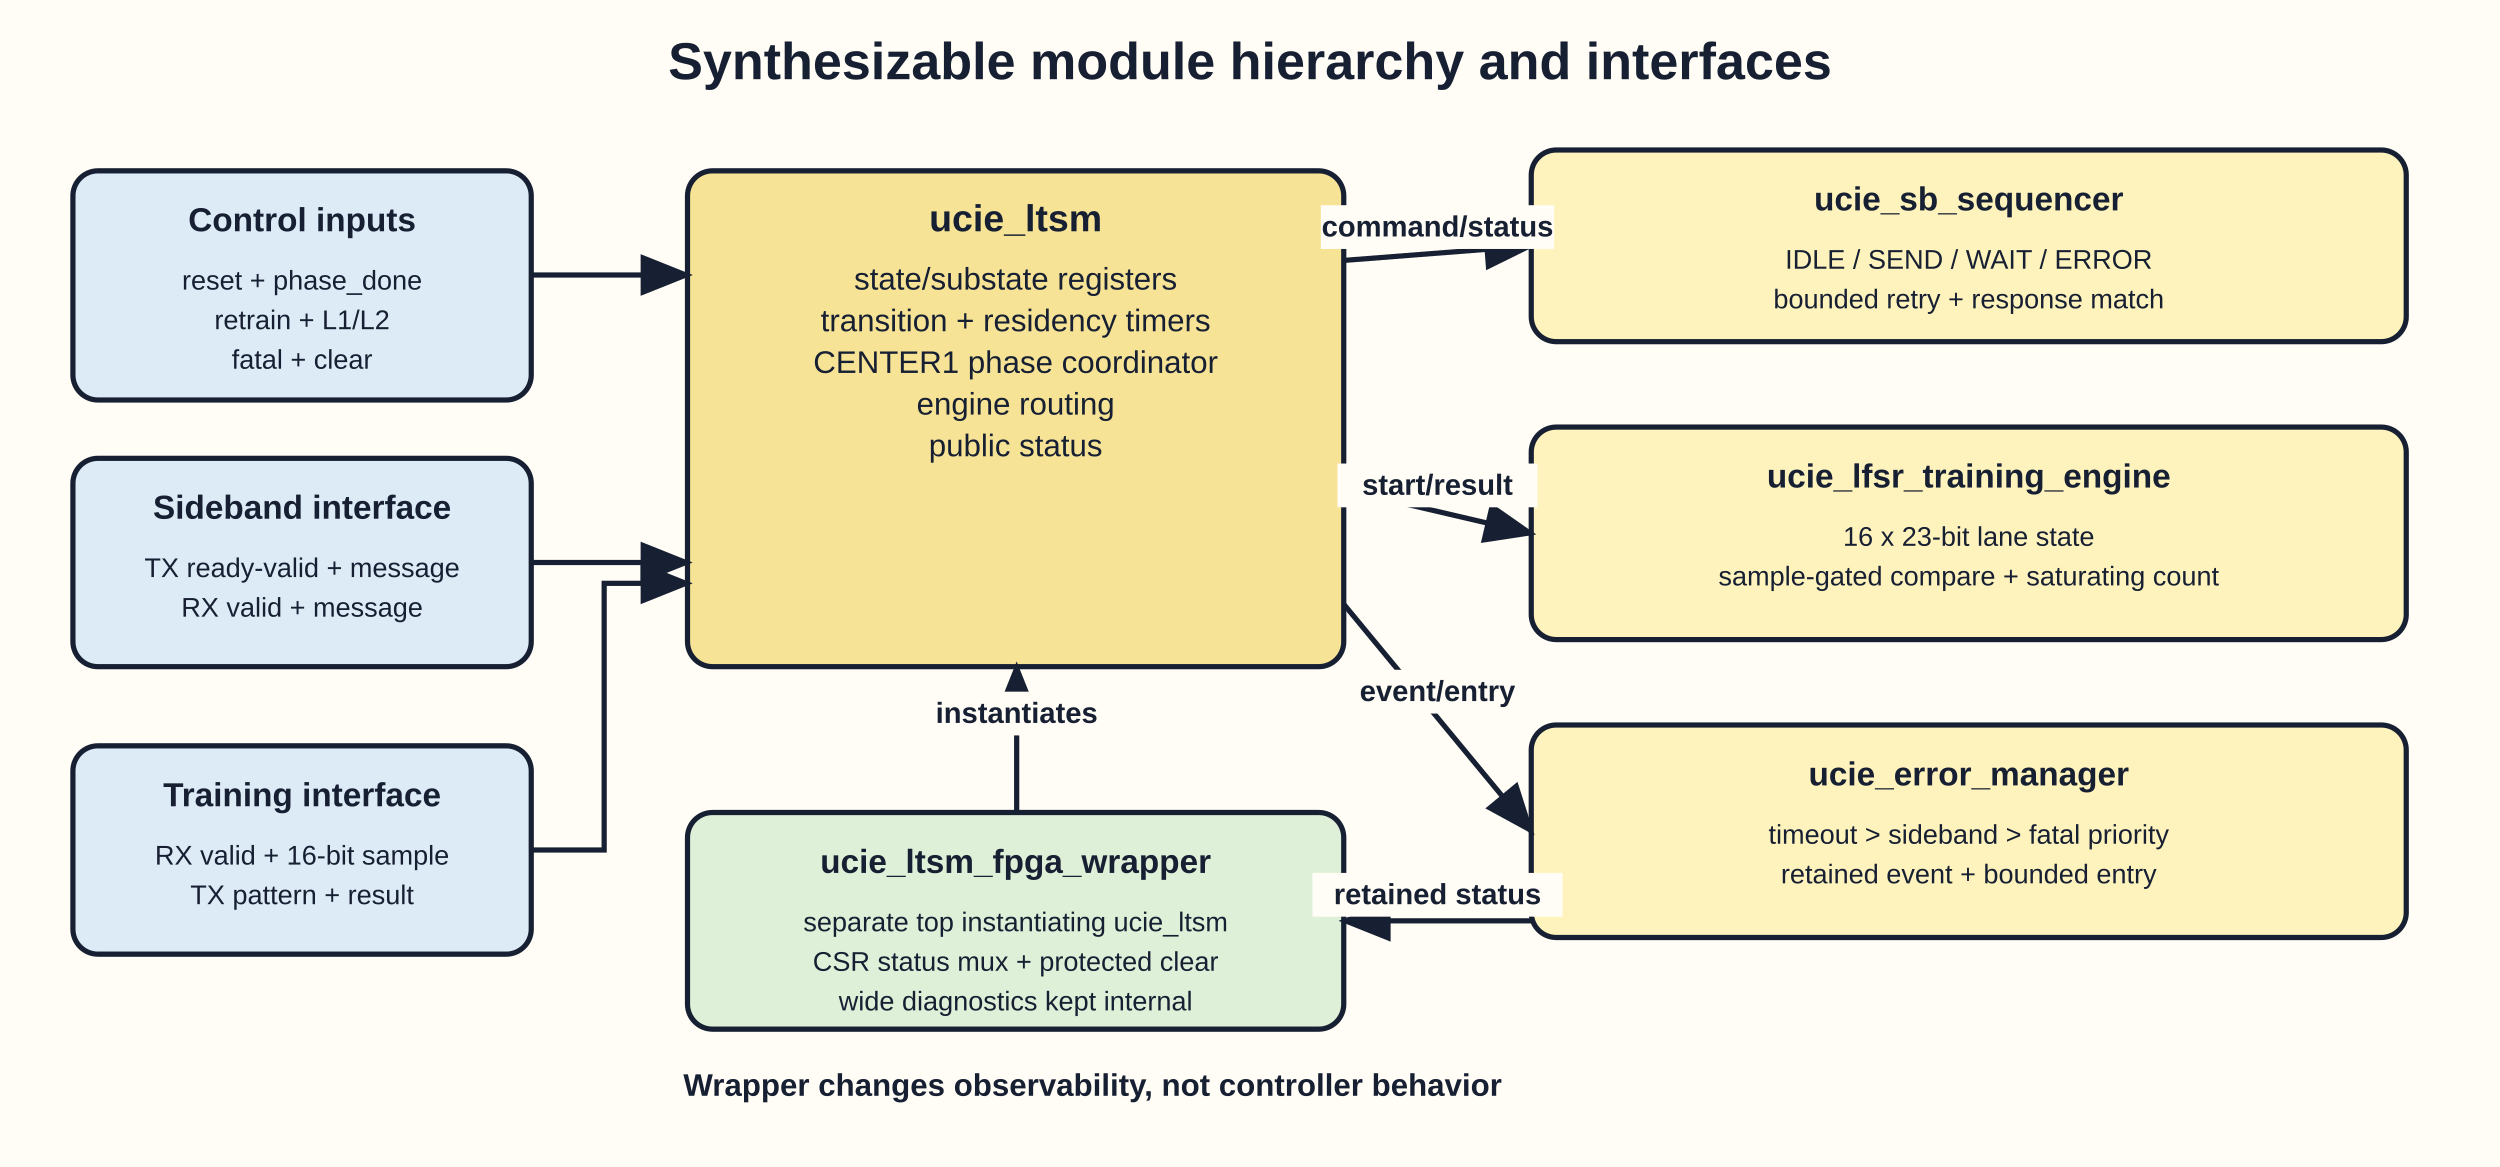
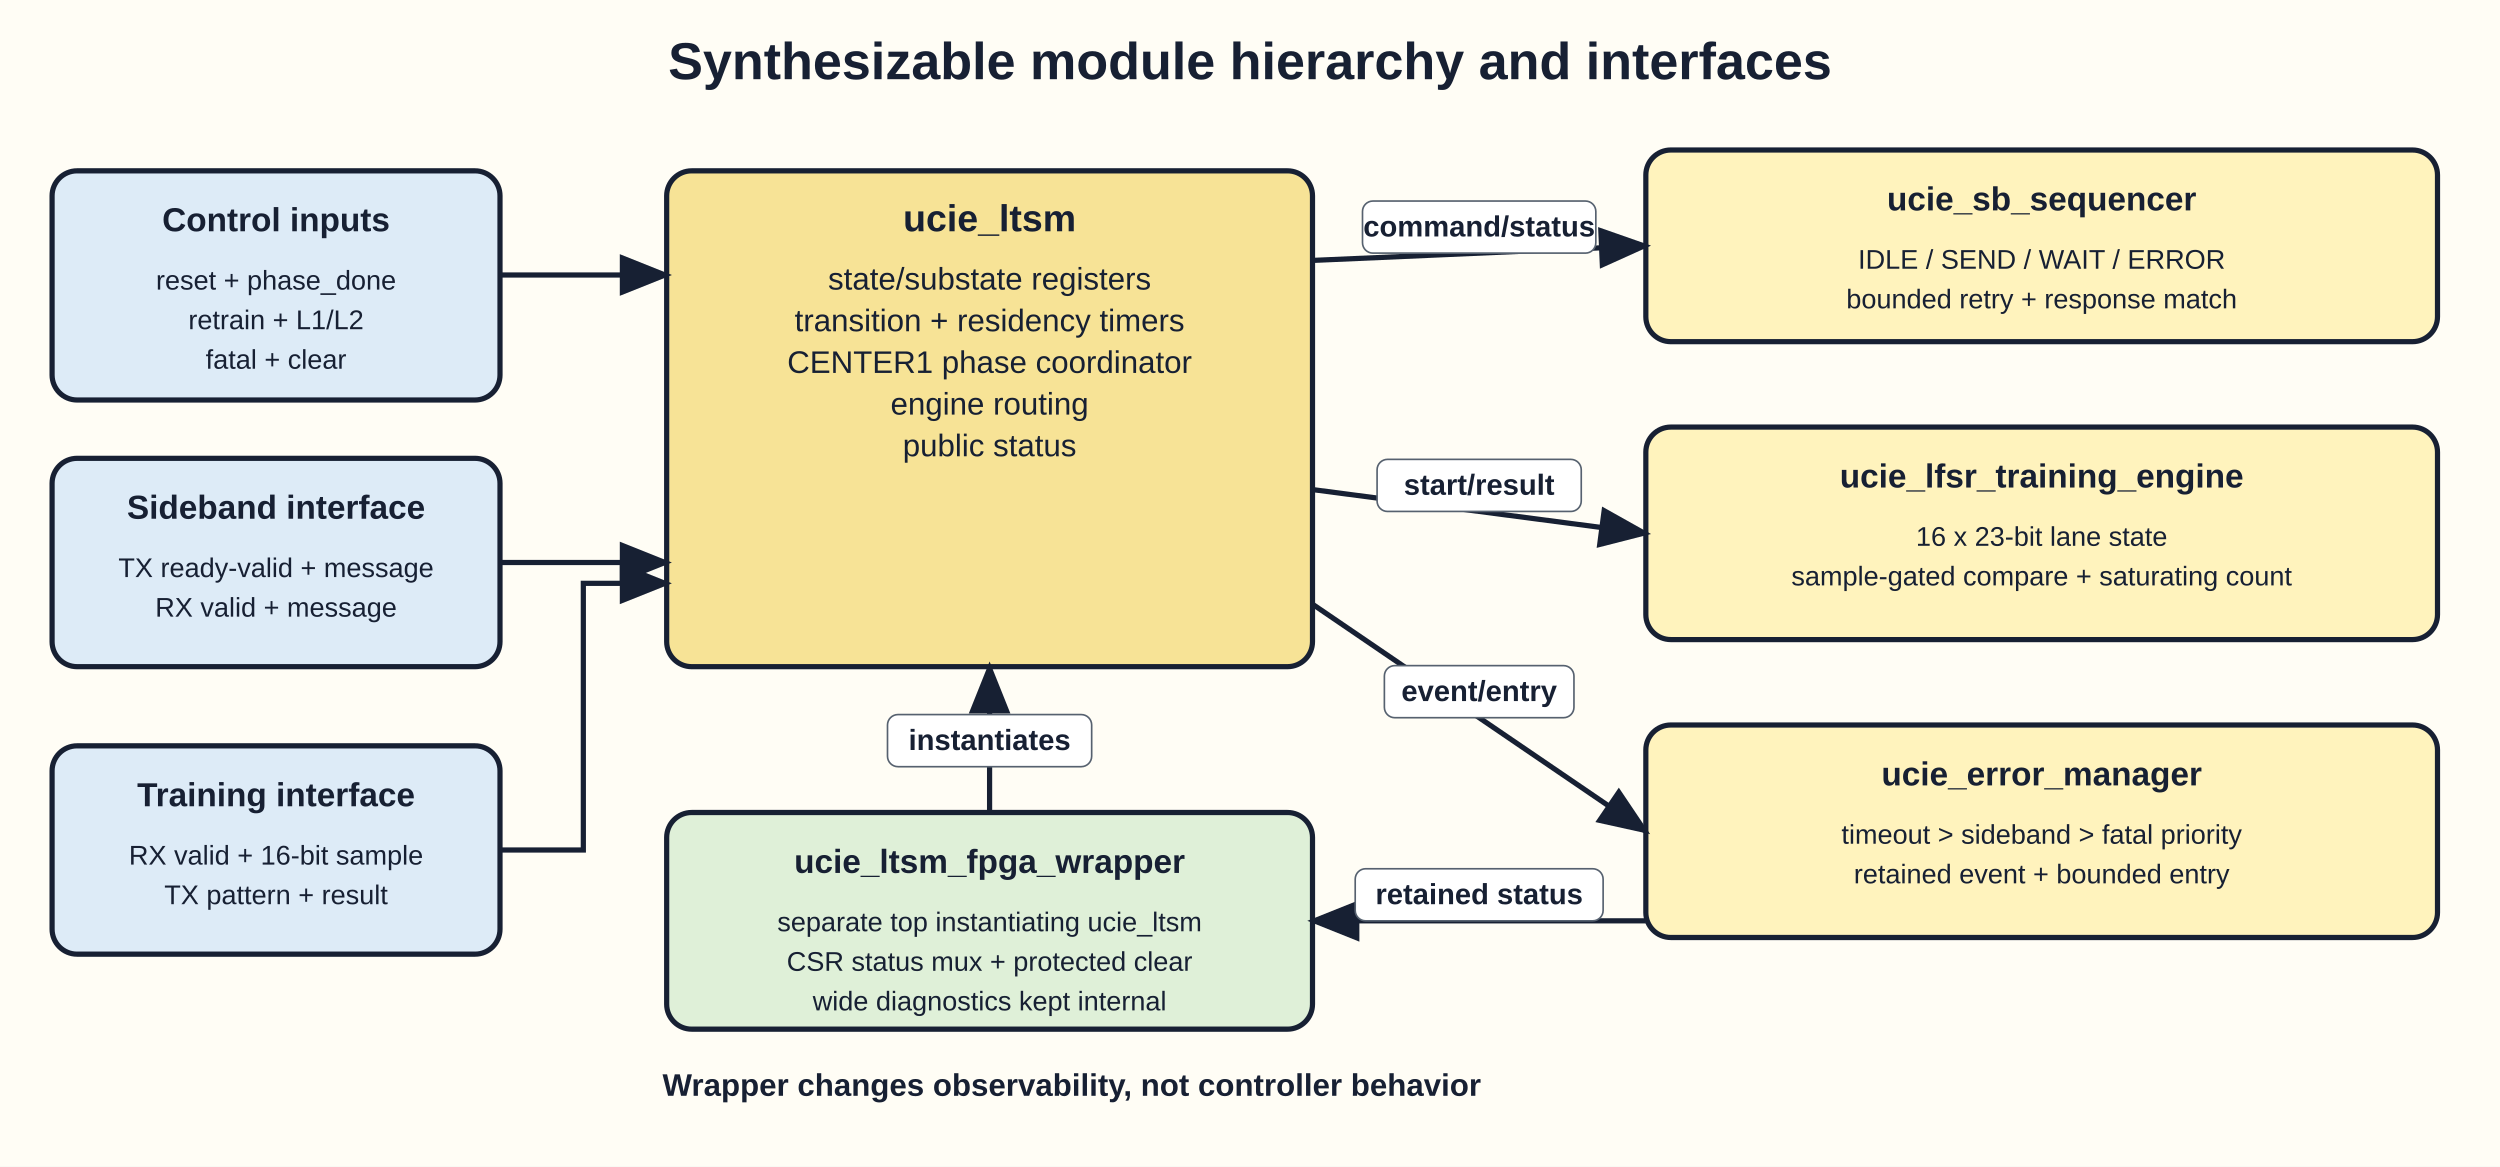
<svg xmlns="http://www.w3.org/2000/svg" width="1200" height="560" viewBox="0 0 1200 560">
  <defs>
    <marker id="arrow" markerWidth="10" markerHeight="8" refX="9" refY="4" orient="auto" markerUnits="strokeWidth">
      <path d="M0,0 L10,4 L0,8 Z" fill="#172033" />
    </marker>
  </defs>
  <rect width="1200" height="560" fill="#FFFDF5" />
  <text x="600.0" y="38" text-anchor="middle" font-family="Arial, Helvetica, sans-serif" font-size="25" font-weight="bold" fill="#172033">Synthesizable module hierarchy and interfaces</text>
-   <rect x="35" y="82" width="220" height="110" rx="12" fill="#DDEBF7" stroke="#172033" stroke-width="2.5" />
-   <text x="145.0" y="111" text-anchor="middle" font-family="Arial, Helvetica, sans-serif" font-size="16" font-weight="bold" fill="#172033">Control inputs</text>
-   <text x="145.0" y="139" text-anchor="middle" font-family="Arial, Helvetica, sans-serif" font-size="13" font-weight="normal" fill="#172033">reset + phase_done</text>
-   <text x="145.0" y="158" text-anchor="middle" font-family="Arial, Helvetica, sans-serif" font-size="13" font-weight="normal" fill="#172033">retrain + L1/L2</text>
-   <text x="145.0" y="177" text-anchor="middle" font-family="Arial, Helvetica, sans-serif" font-size="13" font-weight="normal" fill="#172033">fatal + clear</text>
-   <rect x="35" y="220" width="220" height="100" rx="12" fill="#DDEBF7" stroke="#172033" stroke-width="2.5" />
-   <text x="145.0" y="249" text-anchor="middle" font-family="Arial, Helvetica, sans-serif" font-size="16" font-weight="bold" fill="#172033">Sideband interface</text>
-   <text x="145.0" y="277" text-anchor="middle" font-family="Arial, Helvetica, sans-serif" font-size="13" font-weight="normal" fill="#172033">TX ready-valid + message</text>
-   <text x="145.0" y="296" text-anchor="middle" font-family="Arial, Helvetica, sans-serif" font-size="13" font-weight="normal" fill="#172033">RX valid + message</text>
-   <rect x="35" y="358" width="220" height="100" rx="12" fill="#DDEBF7" stroke="#172033" stroke-width="2.5" />
-   <text x="145.0" y="387" text-anchor="middle" font-family="Arial, Helvetica, sans-serif" font-size="16" font-weight="bold" fill="#172033">Training interface</text>
-   <text x="145.0" y="415" text-anchor="middle" font-family="Arial, Helvetica, sans-serif" font-size="13" font-weight="normal" fill="#172033">RX valid + 16-bit sample</text>
-   <text x="145.0" y="434" text-anchor="middle" font-family="Arial, Helvetica, sans-serif" font-size="13" font-weight="normal" fill="#172033">TX pattern + result</text>
-   <rect x="330" y="82" width="315" height="238" rx="12" fill="#F7E396" stroke="#172033" stroke-width="2.5" />
-   <text x="487.5" y="111" text-anchor="middle" font-family="Arial, Helvetica, sans-serif" font-size="18" font-weight="bold" fill="#172033">ucie_ltsm</text>
-   <text x="487.5" y="139" text-anchor="middle" font-family="Arial, Helvetica, sans-serif" font-size="15" font-weight="normal" fill="#172033">state/substate registers</text>
-   <text x="487.5" y="159" text-anchor="middle" font-family="Arial, Helvetica, sans-serif" font-size="15" font-weight="normal" fill="#172033">transition + residency timers</text>
-   <text x="487.5" y="179" text-anchor="middle" font-family="Arial, Helvetica, sans-serif" font-size="15" font-weight="normal" fill="#172033">CENTER1 phase coordinator</text>
-   <text x="487.5" y="199" text-anchor="middle" font-family="Arial, Helvetica, sans-serif" font-size="15" font-weight="normal" fill="#172033">engine routing</text>
-   <text x="487.5" y="219" text-anchor="middle" font-family="Arial, Helvetica, sans-serif" font-size="15" font-weight="normal" fill="#172033">public status</text>
-   <rect x="735" y="72" width="420" height="92" rx="12" fill="#FFF3BD" stroke="#172033" stroke-width="2.5" />
-   <text x="945.0" y="101" text-anchor="middle" font-family="Arial, Helvetica, sans-serif" font-size="16" font-weight="bold" fill="#172033">ucie_sb_sequencer</text>
-   <text x="945.0" y="129" text-anchor="middle" font-family="Arial, Helvetica, sans-serif" font-size="13" font-weight="normal" fill="#172033">IDLE / SEND / WAIT / ERROR</text>
-   <text x="945.0" y="148" text-anchor="middle" font-family="Arial, Helvetica, sans-serif" font-size="13" font-weight="normal" fill="#172033">bounded retry + response match</text>
-   <rect x="735" y="205" width="420" height="102" rx="12" fill="#FFF3BD" stroke="#172033" stroke-width="2.5" />
-   <text x="945.0" y="234" text-anchor="middle" font-family="Arial, Helvetica, sans-serif" font-size="16" font-weight="bold" fill="#172033">ucie_lfsr_training_engine</text>
-   <text x="945.0" y="262" text-anchor="middle" font-family="Arial, Helvetica, sans-serif" font-size="13" font-weight="normal" fill="#172033">16 x 23-bit lane state</text>
-   <text x="945.0" y="281" text-anchor="middle" font-family="Arial, Helvetica, sans-serif" font-size="13" font-weight="normal" fill="#172033">sample-gated compare + saturating count</text>
-   <rect x="735" y="348" width="420" height="102" rx="12" fill="#FFF3BD" stroke="#172033" stroke-width="2.5" />
-   <text x="945.0" y="377" text-anchor="middle" font-family="Arial, Helvetica, sans-serif" font-size="16" font-weight="bold" fill="#172033">ucie_error_manager</text>
-   <text x="945.0" y="405" text-anchor="middle" font-family="Arial, Helvetica, sans-serif" font-size="13" font-weight="normal" fill="#172033">timeout &gt; sideband &gt; fatal priority</text>
-   <text x="945.0" y="424" text-anchor="middle" font-family="Arial, Helvetica, sans-serif" font-size="13" font-weight="normal" fill="#172033">retained event + bounded entry</text>
-   <rect x="330" y="390" width="315" height="104" rx="12" fill="#DFF0D8" stroke="#172033" stroke-width="2.5" />
-   <text x="487.5" y="419" text-anchor="middle" font-family="Arial, Helvetica, sans-serif" font-size="16" font-weight="bold" fill="#172033">ucie_ltsm_fpga_wrapper</text>
-   <text x="487.5" y="447" text-anchor="middle" font-family="Arial, Helvetica, sans-serif" font-size="13" font-weight="normal" fill="#172033">separate top instantiating ucie_ltsm</text>
-   <text x="487.5" y="466" text-anchor="middle" font-family="Arial, Helvetica, sans-serif" font-size="13" font-weight="normal" fill="#172033">CSR status mux + protected clear</text>
-   <text x="487.5" y="485" text-anchor="middle" font-family="Arial, Helvetica, sans-serif" font-size="13" font-weight="normal" fill="#172033">wide diagnostics kept internal</text>
-   <path d="M 255 132 L 330 132" fill="none" stroke="#172033" stroke-width="2.5" marker-end="url(#arrow)" />
-   <path d="M 255 270 L 330 270" fill="none" stroke="#172033" stroke-width="2.5" marker-end="url(#arrow)" />
-   <path d="M 255 408 L 290 408 L 290 280 L 330 280" fill="none" stroke="#172033" stroke-width="2.5" marker-end="url(#arrow)" />
-   <path d="M 645 125 L 735 118" fill="none" stroke="#172033" stroke-width="2.5" marker-end="url(#arrow)" />
-   <rect x="634.0" y="98.5" width="112" height="21" fill="#FFFDF5" />
-   <text x="690.0" y="113.5" text-anchor="middle" font-family="Arial, Helvetica, sans-serif" font-size="14" font-weight="bold" fill="#172033">command/status</text>
-   <path d="M 645 235 L 735 256" fill="none" stroke="#172033" stroke-width="2.5" marker-end="url(#arrow)" />
-   <rect x="642.0" y="222.5" width="96" height="21" fill="#FFFDF5" />
-   <text x="690.0" y="237.5" text-anchor="middle" font-family="Arial, Helvetica, sans-serif" font-size="14" font-weight="bold" fill="#172033">start/result</text>
-   <path d="M 645 290 L 735 399" fill="none" stroke="#172033" stroke-width="2.5" marker-end="url(#arrow)" />
-   <rect x="646.0" y="321.5" width="88" height="21" fill="#FFFDF5" />
-   <text x="690.0" y="336.5" text-anchor="middle" font-family="Arial, Helvetica, sans-serif" font-size="14" font-weight="bold" fill="#172033">event/entry</text>
-   <path d="M 488 390 L 488 320" fill="none" stroke="#172033" stroke-width="2.5" marker-end="url(#arrow)" />
-   <rect x="440.0" y="332.0" width="96" height="21" fill="#FFFDF5" />
-   <text x="488.0" y="347.0" text-anchor="middle" font-family="Arial, Helvetica, sans-serif" font-size="14" font-weight="bold" fill="#172033">instantiates</text>
-   <path d="M 735 442 L 645 442" fill="none" stroke="#172033" stroke-width="2.5" marker-end="url(#arrow)" />
-   <rect x="630.0" y="419.0" width="120" height="21" fill="#FFFDF5" />
-   <text x="690.0" y="434.0" text-anchor="middle" font-family="Arial, Helvetica, sans-serif" font-size="14" font-weight="bold" fill="#172033">retained status</text>
-   <text x="328" y="526" text-anchor="start" font-family="Arial, Helvetica, sans-serif" font-size="15" font-weight="bold" fill="#172033">Wrapper changes observability, not controller behavior</text>
+   <rect x="25" y="82" width="215" height="110" rx="12" fill="#DDEBF7" stroke="#172033" stroke-width="2.5" />
+   <text x="132.5" y="111" text-anchor="middle" font-family="Arial, Helvetica, sans-serif" font-size="16" font-weight="bold" fill="#172033">Control inputs</text>
+   <text x="132.5" y="139" text-anchor="middle" font-family="Arial, Helvetica, sans-serif" font-size="13" font-weight="normal" fill="#172033">reset + phase_done</text>
+   <text x="132.5" y="158" text-anchor="middle" font-family="Arial, Helvetica, sans-serif" font-size="13" font-weight="normal" fill="#172033">retrain + L1/L2</text>
+   <text x="132.5" y="177" text-anchor="middle" font-family="Arial, Helvetica, sans-serif" font-size="13" font-weight="normal" fill="#172033">fatal + clear</text>
+   <rect x="25" y="220" width="215" height="100" rx="12" fill="#DDEBF7" stroke="#172033" stroke-width="2.5" />
+   <text x="132.5" y="249" text-anchor="middle" font-family="Arial, Helvetica, sans-serif" font-size="16" font-weight="bold" fill="#172033">Sideband interface</text>
+   <text x="132.5" y="277" text-anchor="middle" font-family="Arial, Helvetica, sans-serif" font-size="13" font-weight="normal" fill="#172033">TX ready-valid + message</text>
+   <text x="132.5" y="296" text-anchor="middle" font-family="Arial, Helvetica, sans-serif" font-size="13" font-weight="normal" fill="#172033">RX valid + message</text>
+   <rect x="25" y="358" width="215" height="100" rx="12" fill="#DDEBF7" stroke="#172033" stroke-width="2.5" />
+   <text x="132.5" y="387" text-anchor="middle" font-family="Arial, Helvetica, sans-serif" font-size="16" font-weight="bold" fill="#172033">Training interface</text>
+   <text x="132.5" y="415" text-anchor="middle" font-family="Arial, Helvetica, sans-serif" font-size="13" font-weight="normal" fill="#172033">RX valid + 16-bit sample</text>
+   <text x="132.5" y="434" text-anchor="middle" font-family="Arial, Helvetica, sans-serif" font-size="13" font-weight="normal" fill="#172033">TX pattern + result</text>
+   <rect x="320" y="82" width="310" height="238" rx="12" fill="#F7E396" stroke="#172033" stroke-width="2.5" />
+   <text x="475.0" y="111" text-anchor="middle" font-family="Arial, Helvetica, sans-serif" font-size="18" font-weight="bold" fill="#172033">ucie_ltsm</text>
+   <text x="475.0" y="139" text-anchor="middle" font-family="Arial, Helvetica, sans-serif" font-size="15" font-weight="normal" fill="#172033">state/substate registers</text>
+   <text x="475.0" y="159" text-anchor="middle" font-family="Arial, Helvetica, sans-serif" font-size="15" font-weight="normal" fill="#172033">transition + residency timers</text>
+   <text x="475.0" y="179" text-anchor="middle" font-family="Arial, Helvetica, sans-serif" font-size="15" font-weight="normal" fill="#172033">CENTER1 phase coordinator</text>
+   <text x="475.0" y="199" text-anchor="middle" font-family="Arial, Helvetica, sans-serif" font-size="15" font-weight="normal" fill="#172033">engine routing</text>
+   <text x="475.0" y="219" text-anchor="middle" font-family="Arial, Helvetica, sans-serif" font-size="15" font-weight="normal" fill="#172033">public status</text>
+   <rect x="790" y="72" width="380" height="92" rx="12" fill="#FFF3BD" stroke="#172033" stroke-width="2.5" />
+   <text x="980.0" y="101" text-anchor="middle" font-family="Arial, Helvetica, sans-serif" font-size="16" font-weight="bold" fill="#172033">ucie_sb_sequencer</text>
+   <text x="980.0" y="129" text-anchor="middle" font-family="Arial, Helvetica, sans-serif" font-size="13" font-weight="normal" fill="#172033">IDLE / SEND / WAIT / ERROR</text>
+   <text x="980.0" y="148" text-anchor="middle" font-family="Arial, Helvetica, sans-serif" font-size="13" font-weight="normal" fill="#172033">bounded retry + response match</text>
+   <rect x="790" y="205" width="380" height="102" rx="12" fill="#FFF3BD" stroke="#172033" stroke-width="2.5" />
+   <text x="980.0" y="234" text-anchor="middle" font-family="Arial, Helvetica, sans-serif" font-size="16" font-weight="bold" fill="#172033">ucie_lfsr_training_engine</text>
+   <text x="980.0" y="262" text-anchor="middle" font-family="Arial, Helvetica, sans-serif" font-size="13" font-weight="normal" fill="#172033">16 x 23-bit lane state</text>
+   <text x="980.0" y="281" text-anchor="middle" font-family="Arial, Helvetica, sans-serif" font-size="13" font-weight="normal" fill="#172033">sample-gated compare + saturating count</text>
+   <rect x="790" y="348" width="380" height="102" rx="12" fill="#FFF3BD" stroke="#172033" stroke-width="2.5" />
+   <text x="980.0" y="377" text-anchor="middle" font-family="Arial, Helvetica, sans-serif" font-size="16" font-weight="bold" fill="#172033">ucie_error_manager</text>
+   <text x="980.0" y="405" text-anchor="middle" font-family="Arial, Helvetica, sans-serif" font-size="13" font-weight="normal" fill="#172033">timeout &gt; sideband &gt; fatal priority</text>
+   <text x="980.0" y="424" text-anchor="middle" font-family="Arial, Helvetica, sans-serif" font-size="13" font-weight="normal" fill="#172033">retained event + bounded entry</text>
+   <rect x="320" y="390" width="310" height="104" rx="12" fill="#DFF0D8" stroke="#172033" stroke-width="2.5" />
+   <text x="475.0" y="419" text-anchor="middle" font-family="Arial, Helvetica, sans-serif" font-size="16" font-weight="bold" fill="#172033">ucie_ltsm_fpga_wrapper</text>
+   <text x="475.0" y="447" text-anchor="middle" font-family="Arial, Helvetica, sans-serif" font-size="13" font-weight="normal" fill="#172033">separate top instantiating ucie_ltsm</text>
+   <text x="475.0" y="466" text-anchor="middle" font-family="Arial, Helvetica, sans-serif" font-size="13" font-weight="normal" fill="#172033">CSR status mux + protected clear</text>
+   <text x="475.0" y="485" text-anchor="middle" font-family="Arial, Helvetica, sans-serif" font-size="13" font-weight="normal" fill="#172033">wide diagnostics kept internal</text>
+   <path d="M 240 132 L 320 132" fill="none" stroke="#172033" stroke-width="2.5" marker-end="url(#arrow)" />
+   <path d="M 240 270 L 320 270" fill="none" stroke="#172033" stroke-width="2.5" marker-end="url(#arrow)" />
+   <path d="M 240 408 L 280 408 L 280 280 L 320 280" fill="none" stroke="#172033" stroke-width="2.5" marker-end="url(#arrow)" />
+   <path d="M 630 125 L 790 118" fill="none" stroke="#172033" stroke-width="2.5" marker-end="url(#arrow)" />
+   <rect x="654.0" y="96.5" width="112" height="25" rx="5" fill="#ffffff" stroke="#56616F" stroke-width="0.8" />
+   <text x="710.0" y="113.5" text-anchor="middle" font-family="Arial, Helvetica, sans-serif" font-size="14" font-weight="bold" fill="#172033">command/status</text>
+   <path d="M 630 235 L 790 256" fill="none" stroke="#172033" stroke-width="2.5" marker-end="url(#arrow)" />
+   <rect x="661.0" y="220.5" width="98" height="25" rx="5" fill="#ffffff" stroke="#56616F" stroke-width="0.8" />
+   <text x="710.0" y="237.5" text-anchor="middle" font-family="Arial, Helvetica, sans-serif" font-size="14" font-weight="bold" fill="#172033">start/result</text>
+   <path d="M 630 290 L 790 399" fill="none" stroke="#172033" stroke-width="2.5" marker-end="url(#arrow)" />
+   <rect x="664.5" y="319.5" width="91" height="25" rx="5" fill="#ffffff" stroke="#56616F" stroke-width="0.8" />
+   <text x="710.0" y="336.5" text-anchor="middle" font-family="Arial, Helvetica, sans-serif" font-size="14" font-weight="bold" fill="#172033">event/entry</text>
+   <path d="M 475 390 L 475 320" fill="none" stroke="#172033" stroke-width="2.5" marker-end="url(#arrow)" />
+   <rect x="426.0" y="343.0" width="98" height="25" rx="5" fill="#ffffff" stroke="#56616F" stroke-width="0.8" />
+   <text x="475.0" y="360.0" text-anchor="middle" font-family="Arial, Helvetica, sans-serif" font-size="14" font-weight="bold" fill="#172033">instantiates</text>
+   <path d="M 790 442 L 630 442" fill="none" stroke="#172033" stroke-width="2.5" marker-end="url(#arrow)" />
+   <rect x="650.5" y="417.0" width="119" height="25" rx="5" fill="#ffffff" stroke="#56616F" stroke-width="0.8" />
+   <text x="710.0" y="434.0" text-anchor="middle" font-family="Arial, Helvetica, sans-serif" font-size="14" font-weight="bold" fill="#172033">retained status</text>
+   <text x="318" y="526" text-anchor="start" font-family="Arial, Helvetica, sans-serif" font-size="15" font-weight="bold" fill="#172033">Wrapper changes observability, not controller behavior</text>
</svg>
